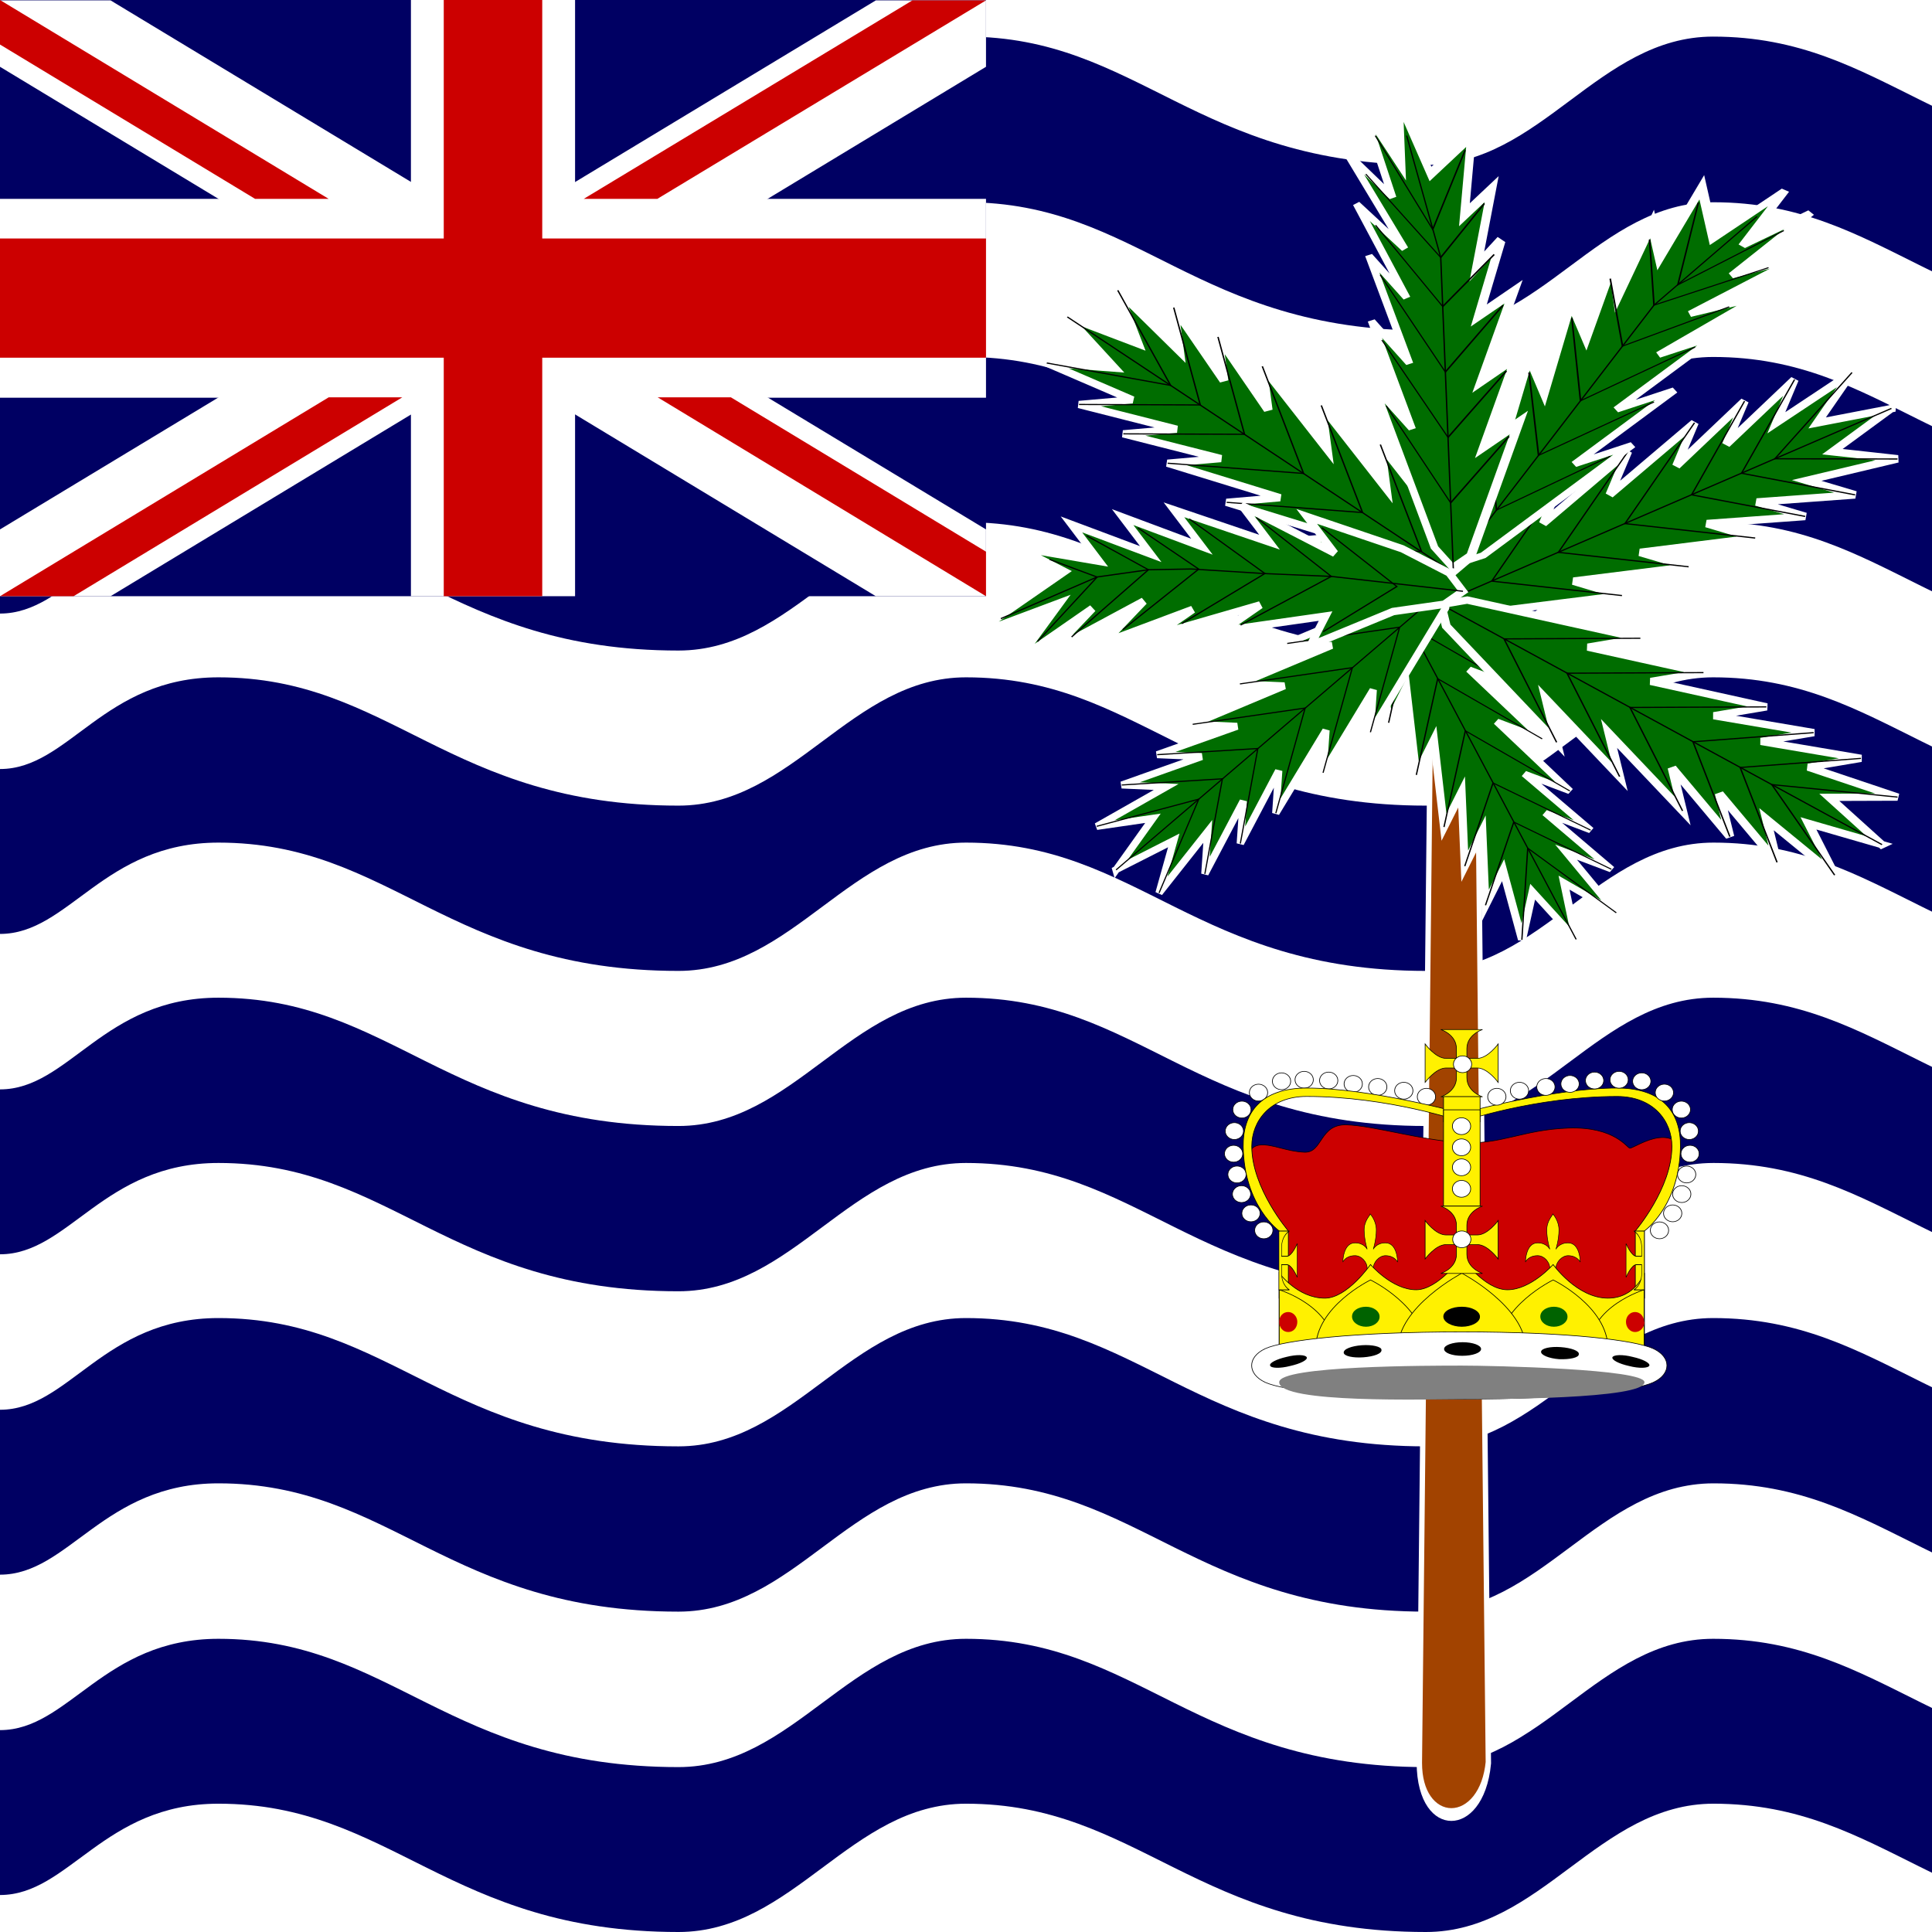
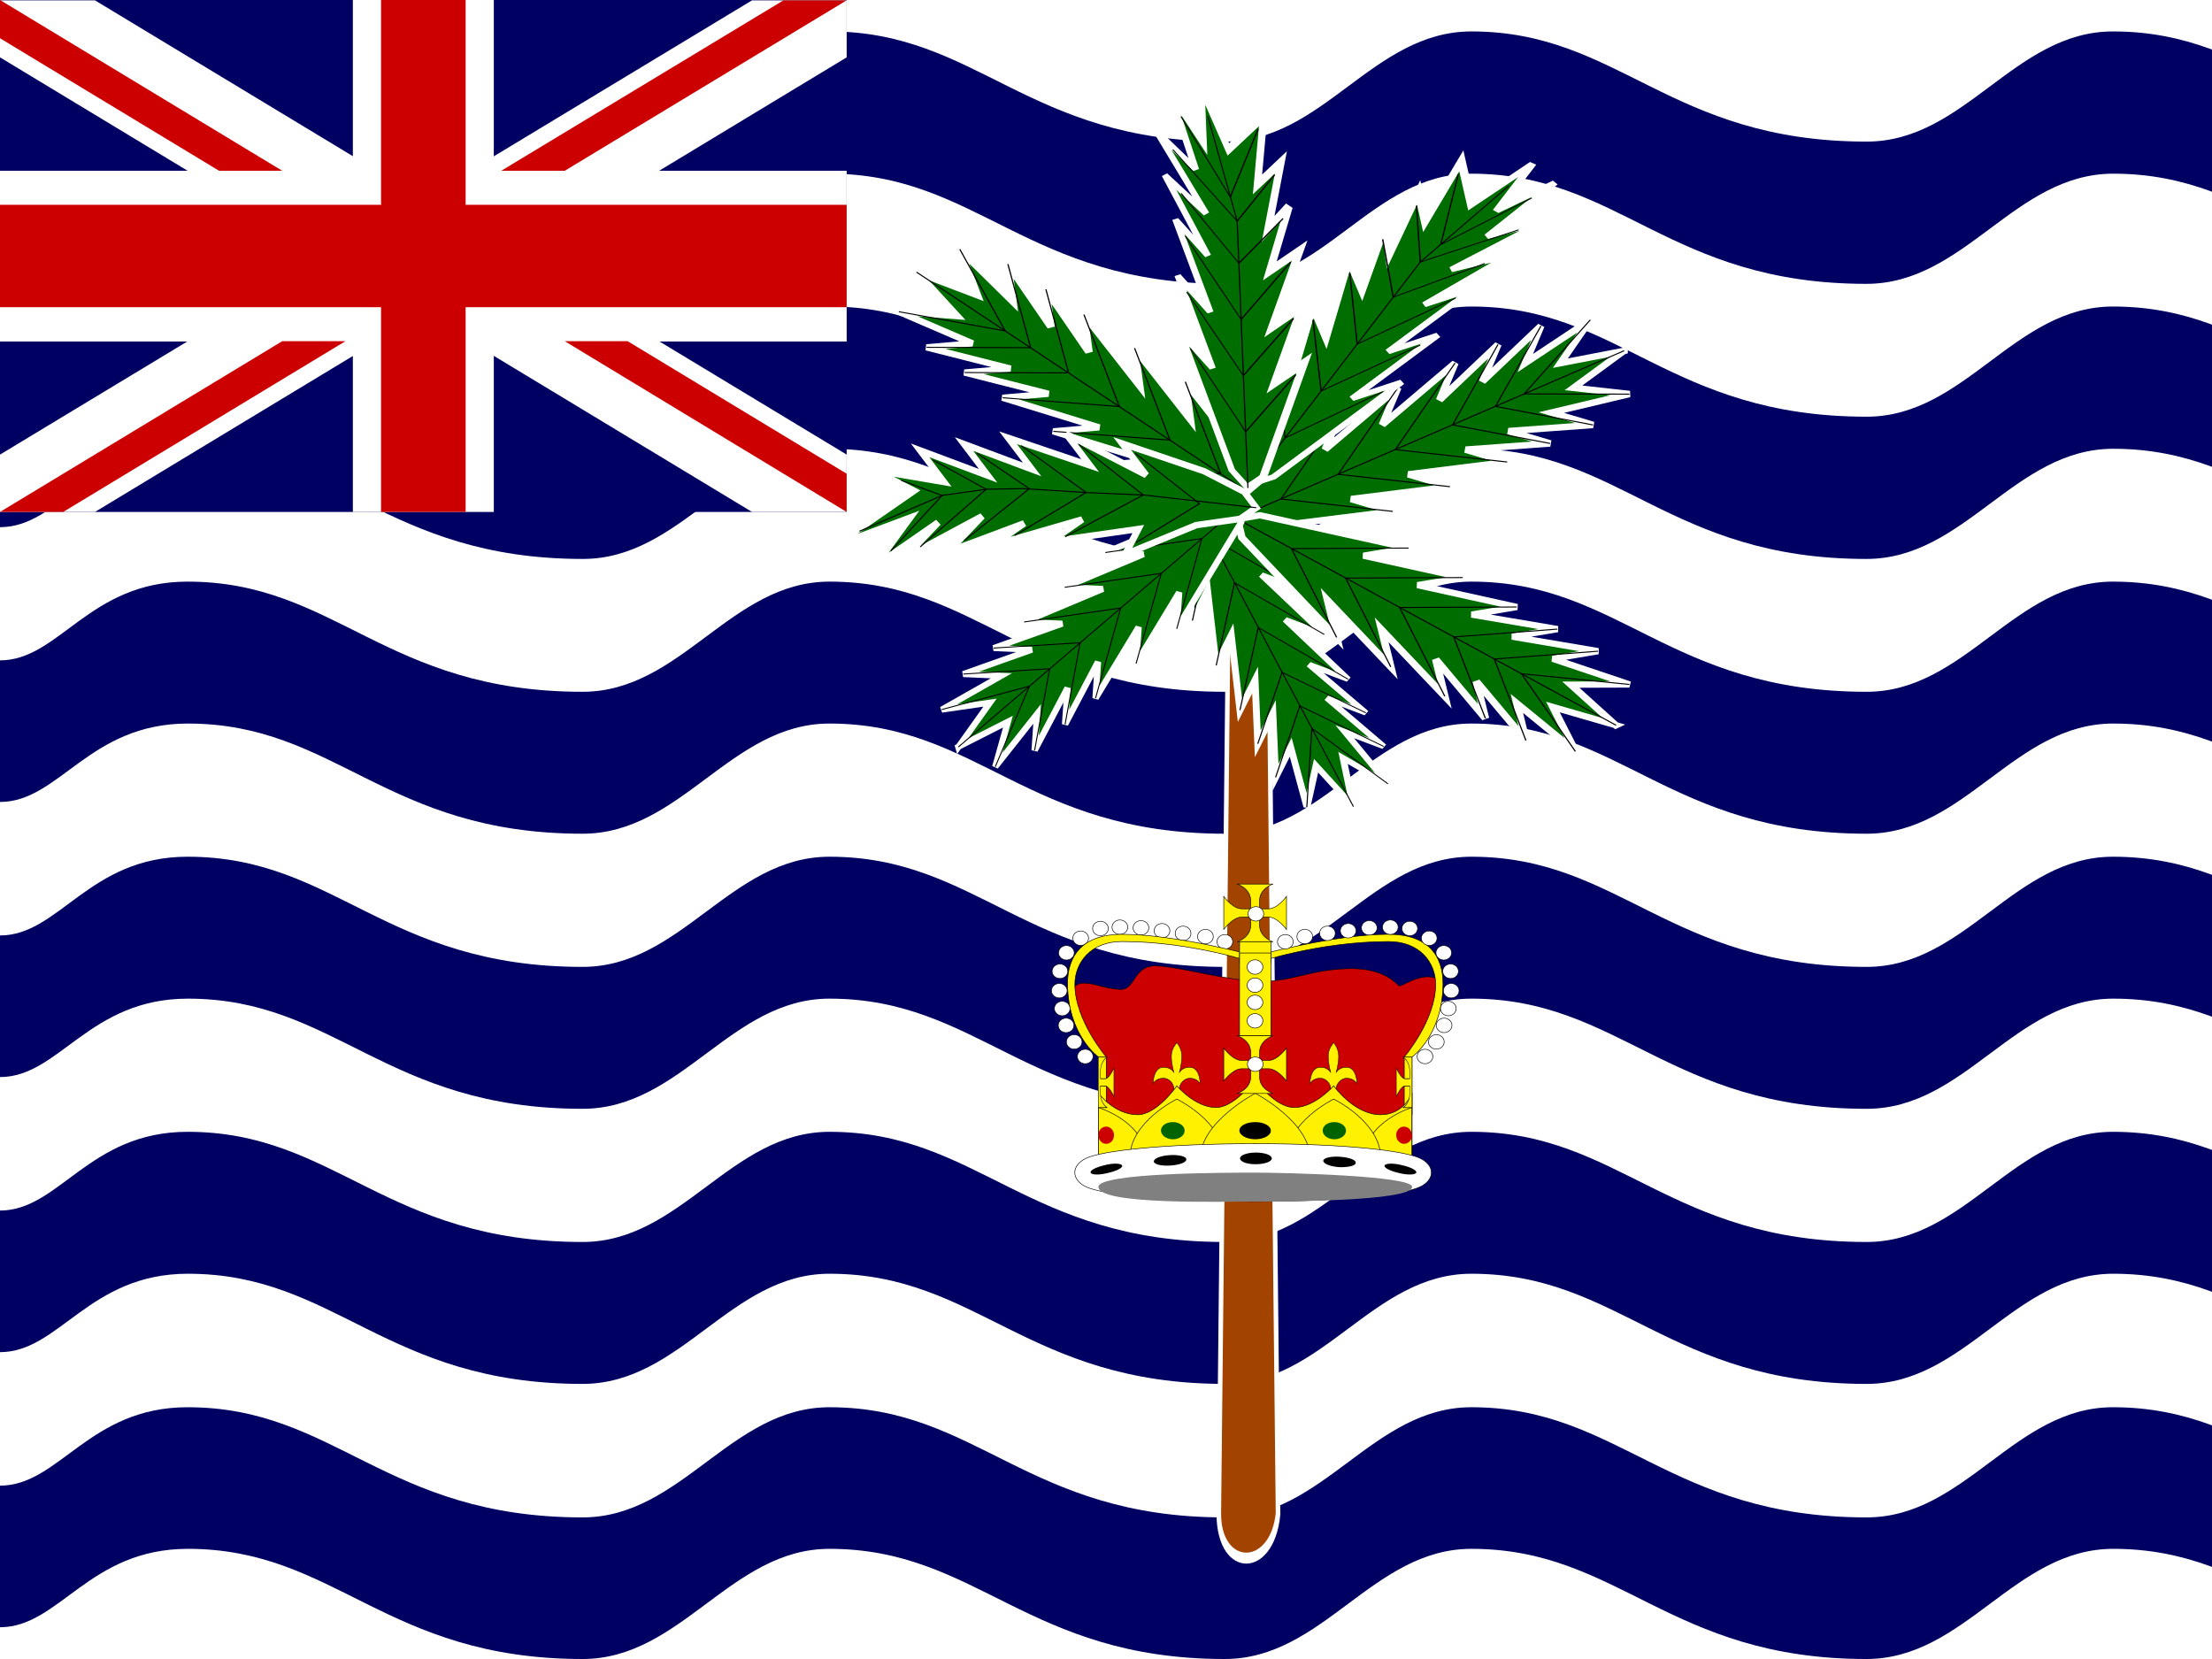
- <svg xmlns="http://www.w3.org/2000/svg" id="flag-icon-css-io" viewBox="0 0 512 512">
+ <svg xmlns="http://www.w3.org/2000/svg" id="flag-icon-css-io" viewBox="0 0 640 480">
  <defs>
    <clipPath id="a">
-       <path fill-opacity=".7" d="M0 0h512v512H0z" />
+       <path fill-opacity=".7" d="M0 0h682.7v512H0z" />
    </clipPath>
  </defs>
-   <g clip-path="url(#a)">
-     <g fill-rule="evenodd">
-       <path fill="#fff" d="M0 0h1024v512H0z" />
-       <path fill="#000063" d="M1024 445.2c-11.5 7-21.3 23-51.8 23-61 0-76.2-33.9-122-33.9-30.4 0-45.6 34-76.1 34-61 0-76.2-34-122-34-30.4 0-45.6 34-76.1 34-61 0-76.2-34-122-34-30.4 0-45.6 34-76.1 34-61 0-76.2-34-121.9-34-30.5 0-45.7 34-76.2 34-61 0-76.2-34-121.9-34-30.5 0-39.6 24.2-57.9 24.2v43.7c18.3 0 27.4-24.2 57.9-24.2 45.7 0 61 34 121.9 34 30.5 0 45.7-34 76.2-34 45.7 0 61 34 121.9 34 30.5 0 45.7-34 76.2-34 45.7 0 61 34 121.9 34 30.5 0 45.7-34 76.2-34 45.7 0 61 34 121.9 34 30.4 0 45.7-34 76.2-34 45.7 0 61 34 121.9 34 30.4 0 40.3-9.6 51.8-16.5v-50.3zm0-84.9c-11.5 7-21.3 23-51.8 23-61 0-76.2-34-122-34-30.4 0-45.6 34-76.1 34-61 0-76.2-34-122-34-30.4 0-45.6 34-76.1 34-61 0-76.2-34-122-34-30.4 0-45.6 34-76.1 34-61 0-76.2-34-121.9-34-30.5 0-45.7 34-76.2 34-61 0-76.2-34-121.9-34-30.5 0-39.6 24.3-57.9 24.3v43.7c18.3 0 27.4-24.2 57.9-24.2 45.7 0 61 34 121.9 34 30.5 0 45.7-34 76.2-34 45.7 0 61 34 121.9 34 30.5 0 45.7-34 76.2-34 45.7 0 61 34 121.9 34 30.5 0 45.7-34 76.2-34 45.7 0 61 34 121.9 34 30.4 0 45.7-34 76.2-34 45.7 0 61 34 121.9 34 30.4 0 40.3-9.6 51.8-16.5v-50.3zm0-84.9c-11.5 7-21.3 23-51.8 23-61 0-76.2-34-122-34-30.4 0-45.6 34-76.1 34-61 0-76.2-34-122-34-30.4 0-45.6 34-76.1 34-61 0-76.2-34-122-34-30.4 0-45.6 34-76.1 34-61 0-76.2-34-121.9-34-30.5 0-45.7 34-76.2 34-61 0-76.2-34-121.9-34-30.5 0-39.6 24.3-57.9 24.3v43.7c18.3 0 27.4-24.2 57.9-24.2 45.7 0 61 34 121.9 34 30.5 0 45.7-34 76.2-34 45.7 0 61 34 121.9 34 30.5 0 45.7-34 76.2-34 45.7 0 61 34 121.9 34 30.5 0 45.7-34 76.2-34 45.7 0 61 34 121.9 34 30.4 0 45.7-34 76.2-34 45.7 0 61 34 121.9 34 30.4 0 40.3-9.7 51.8-16.6v-50.2zm0-85c-11.5 7-21.3 23.1-51.8 23.1-61 0-76.2-34-122-34-30.4 0-45.6 34-76.1 34-61 0-76.2-34-122-34-30.4 0-45.6 34-76.1 34-61 0-76.2-34-122-34-30.4 0-45.6 34-76.1 34-61 0-76.2-34-121.9-34-30.5 0-45.7 34-76.2 34-61 0-76.2-34-121.9-34-30.5 0-39.6 24.3-57.9 24.3v43.7c18.3 0 27.4-24.2 57.9-24.2 45.7 0 61 34 121.9 34 30.5 0 45.7-34 76.2-34 45.7 0 61 34 121.9 34 30.5 0 45.7-34 76.2-34 45.7 0 61 34 121.9 34 30.5 0 45.7-34 76.2-34 45.7 0 61 34 121.9 34 30.4 0 45.7-34 76.2-34 45.7 0 61 34 121.9 34 30.4 0 40.3-9.7 51.8-16.6v-50.2zm0-84.8c-11.5 6.9-21.3 23-51.8 23-61 0-76.2-34-122-34-30.4 0-45.6 34-76.1 34-61 0-76.2-34-122-34-30.4 0-45.6 34-76.1 34-61 0-76.2-34-122-34-30.4 0-45.6 34-76.1 34-61 0-76.2-34-121.9-34-30.5 0-45.7 34-76.2 34-61 0-76.2-34-121.9-34-30.5 0-39.6 24.2-57.9 24.2v43.8c18.3 0 27.4-24.2 57.9-24.2 45.7 0 61 34 121.9 34 30.5 0 45.7-34 76.2-34 45.7 0 61 34 121.9 34 30.5 0 45.7-34 76.2-34 45.7 0 61 34 121.9 34 30.5 0 45.7-34 76.2-34 45.7 0 61 34 121.9 34 30.4 0 45.7-34 76.2-34 45.7 0 61 34 121.9 34 30.4 0 40.3-9.7 51.8-16.6v-50.2zm0-85c-11.5 7-21.3 23.1-51.8 23.1-61 0-76.2-34-122-34-30.4 0-45.6 34-76.1 34-61 0-76.2-34-122-34-30.4 0-45.6 34-76.1 34-61 0-76.2-34-122-34-30.4 0-45.6 34-76.1 34-61 0-76.2-34-121.9-34-30.5 0-45.7 34-76.2 34-61 0-76.2-34-121.9-34C27.4 9.7 18.3 34 0 34v43.8c18.3 0 27.4-24.2 57.9-24.2 45.7 0 61 34 121.9 34 30.5 0 45.7-34 76.2-34 45.7 0 61 34 121.9 34 30.5 0 45.7-34 76.2-34 45.7 0 61 34 121.9 34 30.5 0 45.7-34 76.2-34 45.7 0 61 34 121.9 34 30.4 0 45.7-34 76.2-34 45.7 0 61 34 121.9 34 30.4 0 40.3-9.7 51.8-16.6V20.7z" />
-     </g>
+   <g clip-path="url(#a)" transform="scale(.9375)">
+     <path fill="#fff" fill-rule="evenodd" d="M0 0h1024v512H0z" />
+     <path fill="#000063" fill-rule="evenodd" d="M1024 445.2c-11.5 7-21.3 23-51.8 23-61 0-76.2-33.9-122-33.9-30.4 0-45.6 34-76.1 34-61 0-76.2-34-122-34-30.4 0-45.6 34-76 34-61 0-76.3-34-122-34-30.5 0-45.7 34-76.2 34-61 0-76.2-34-121.9-34-30.5 0-45.7 34-76.2 34-61 0-76.2-34-121.9-34-30.5 0-39.6 24.2-57.9 24.2v43.7c18.3 0 27.4-24.2 58-24.2 45.6 0 60.9 34 121.8 34 30.5 0 45.7-34 76.2-34 45.7 0 61 34 122 34 30.4 0 45.6-34 76.1-34 45.7 0 61 34 121.9 34 30.5 0 45.7-34 76.2-34 45.7 0 61 34 121.9 34 30.5 0 45.7-34 76.2-34 45.7 0 61 34 121.9 34 30.5 0 40.3-9.6 51.8-16.5v-50.3zm0-84.9c-11.5 7-21.3 23-51.8 23-61 0-76.2-34-122-34-30.4 0-45.6 34-76.1 34-61 0-76.2-34-122-34-30.4 0-45.6 34-76 34-61 0-76.3-34-122-34-30.5 0-45.7 34-76.2 34-61 0-76.2-34-121.9-34-30.5 0-45.7 34-76.2 34-61 0-76.2-34-121.9-34-30.5 0-39.6 24.3-57.9 24.3v43.7c18.3 0 27.4-24.2 58-24.2 45.6 0 60.9 34 121.8 34 30.5 0 45.7-34 76.2-34 45.7 0 61 34 122 34 30.4 0 45.6-34 76.1-34 45.7 0 61 34 122 34 30.4 0 45.6-34 76.1-34 45.7 0 61 34 121.9 34 30.5 0 45.7-34 76.2-34 45.7 0 61 34 121.9 34 30.5 0 40.3-9.6 51.8-16.5v-50.3zm0-84.9c-11.5 7-21.3 23-51.8 23-61 0-76.2-34-122-34-30.4 0-45.6 34-76.1 34-61 0-76.2-34-122-34-30.4 0-45.6 34-76 34-61 0-76.3-34-122-34-30.5 0-45.7 34-76.2 34-61 0-76.2-34-121.9-34-30.5 0-45.7 34-76.2 34-61 0-76.2-34-121.9-34-30.5 0-39.6 24.3-57.9 24.3v43.7c18.3 0 27.4-24.2 58-24.2 45.6 0 60.9 34 121.8 34 30.5 0 45.7-34 76.2-34 45.7 0 61 34 122 34 30.4 0 45.6-34 76.1-34 45.7 0 61 34 122 34 30.4 0 45.6-34 76.1-34 45.7 0 61 34 121.9 34 30.5 0 45.7-34 76.2-34 45.7 0 61 34 121.9 34 30.5 0 40.3-9.7 51.8-16.6v-50.2zm0-84.9c-11.5 6.9-21.3 23-51.8 23-61 0-76.2-34-122-34-30.4 0-45.6 34-76.1 34-61 0-76.2-34-122-34-30.4 0-45.6 34-76 34-61 0-76.3-34-122-34-30.5 0-45.7 34-76.2 34-61 0-76.2-34-121.9-34-30.5 0-45.7 34-76.2 34-61 0-76.2-34-121.9-34-30.5 0-39.6 24.3-57.9 24.3v43.7c18.3 0 27.4-24.2 58-24.2 45.6 0 60.9 34 121.8 34 30.5 0 45.7-34 76.2-34 45.7 0 61 34 122 34 30.4 0 45.6-34 76.1-34 45.7 0 61 34 122 34 30.4 0 45.6-34 76.1-34 45.7 0 61 34 121.9 34 30.5 0 45.7-34 76.2-34 45.7 0 61 34 121.9 34 30.5 0 40.3-9.7 51.8-16.6v-50.2zm0-85c-11.5 7-21.3 23.1-51.8 23.1-61 0-76.2-34-122-34-30.4 0-45.6 34-76.1 34-61 0-76.2-34-122-34-30.4 0-45.6 34-76 34-61 0-76.3-34-122-34-30.5 0-45.7 34-76.2 34-61 0-76.2-34-121.9-34-30.5 0-45.7 34-76.2 34-61 0-76.2-34-121.9-34C27.4 94.7 18.3 119 0 119v43.7c18.3 0 27.4-24.2 57.9-24.2 45.7 0 61 34 122 34 30.4 0 45.6-34 76.1-34 45.7 0 61 34 122 34 30.4 0 45.6-34 76-34 45.8 0 61 34 122 34 30.5 0 45.7-34 76.2-34 45.7 0 61 34 121.9 34 30.5 0 45.7-34 76.2-34 45.7 0 61 34 121.9 34 30.4 0 40.3-9.7 51.8-16.6v-50.2zm0-84.8c-11.5 6.9-21.3 23-51.8 23-61 0-76.2-34-122-34-30.4 0-45.6 34-76.1 34-61 0-76.2-34-122-34-30.4 0-45.6 34-76 34-61 0-76.3-34-122-34-30.5 0-45.7 34-76.2 34-61 0-76.2-34-121.9-34-30.5 0-45.7 34-76.2 34-61 0-76.2-34-121.9-34C27.4 9.7 18.3 34 0 34v43.8c18.3 0 27.4-24.2 57.9-24.2 45.7 0 61 34 122 34 30.4 0 45.6-34 76.1-34 45.7 0 61 34 122 34 30.4 0 45.6-34 76-34 45.8 0 61 34 122 34 30.5 0 45.7-34 76.2-34 45.7 0 61 34 121.9 34 30.5 0 45.7-34 76.2-34 45.7 0 61 34 121.9 34 30.4 0 40.3-9.7 51.8-16.6V20.7z" />
+     <path fill="#000063" fill-rule="evenodd" d="M0 0h261.3v158H0z" />
    <g stroke-width="1pt">
-       <path fill="#000063" fill-rule="evenodd" d="M0 0h261.3v158H0z" />
      <path fill="#fff" d="M0 0v17.7L232.1 158h29.2v-17.7L29.3.1H0zm261.3 0v17.7L29.3 158H0v-17.7L232.1.1h29.2z" />
      <path fill="#fff" d="M108.9 0v158h43.5V0H109zM0 52.8v52.6h261.3V52.7H0z" />
-       <path fill="#c00" d="M0 63.2v31.6h261.3V63.2H0zM117.6 0v158h26.1V0h-26.1zM0 158l87.1-52.7h19.5L19.5 158H0zM0 0l87.1 52.7H67.6L0 11.8V.1zm154.7 52.7L241.8.1h19.5l-87.1 52.6h-19.5zM261.3 158l-87-52.7h19.4l67.6 40.9V158z" />
+       <path fill="#c00" d="M0 63.2v31.6h261.3V63.2H0zM117.6 0v158h26.1V0h-26.1zM0 158l87.1-52.7h19.5L19.5 158H0zM0 0l87.1 52.7H67.6L0 11.8V.1zm154.7 52.7L241.8.1h19.5l-87 52.6h-19.6zM261.3 158l-87-52.7h19.4l67.6 40.9V158z" />
    </g>
    <path fill="#a24300" fill-rule="evenodd" stroke="#fff" stroke-width="6.9" d="M815-301.2l-17.8 708.7c0 37.3 80.1 37.3 88.6 0l-17.7-708.7H815z" transform="matrix(.2064 0 0 .4902 211.6 267.4)" />
    <path fill="#006d00" fill-rule="evenodd" stroke="#fff" stroke-width="8.3" d="M496 549.2l17.8 70.9 35.4-53.2-17.7 88.6 35.4-35.4-35.4 88.6 35.4-35.5-35.4 88.6 35.4-35.4-35.4 106.3 35.4-35.5-35.4 106.3 35.4-35.4-35.4 106.3-17.7 53.2-17.7 17.7-17.8-17.7-17.7-53.2-35.4-106.3 35.4 35.4-35.4-106.3 35.4 35.5-35.4-106.3 35.4 35.4-35.4-88.6 35.4 35.5-35.4-88.6 35.4 35.4L443 567l35.4 53.2 17.8-70.9z" transform="matrix(-.2354 .06743 -.1035 -.19501 591.3 322.6)" />
    <path fill="none" stroke="#000" stroke-width="1pt" d="M496 549.2v496m-70.8-177l70.9 106.2 70.8-106.3" transform="matrix(-.2354 .06743 -.1035 -.19501 591.3 322.6)" />
    <path fill="none" stroke="#000" stroke-width="1pt" d="M425.2 797.2l70.9 106.3 70.8-106.3" transform="matrix(-.2354 .06743 -.1035 -.19501 591.3 322.6)" />
    <path fill="none" stroke="#000" stroke-width="1pt" d="M425.2 726.4l70.9 106.3 70.8-106.3" transform="matrix(-.2354 .06743 -.1035 -.19501 591.3 322.6)" />
    <path fill="none" stroke="#000" stroke-width="1pt" d="M425.2 673.2l70.9 88.6 70.8-88.6" transform="matrix(-.2354 .06743 -.1035 -.19501 591.3 322.6)" />
    <path fill="none" stroke="#000" stroke-width="1pt" d="M425.2 620l70.9 88.7 70.8-88.6" transform="matrix(-.2354 .06743 -.1035 -.19501 591.3 322.6)" />
    <path fill="none" stroke="#000" stroke-width="1pt" d="M443 567l53 106.2L549.3 567" transform="matrix(-.2354 .06743 -.1035 -.19501 591.3 322.6)" />
    <path fill="#006d00" fill-rule="evenodd" stroke="#fff" stroke-width="8.3" d="M496 549.2l17.8 70.9 35.4-53.2-17.7 88.6 35.4-35.4-35.4 88.6 35.4-35.5-35.4 88.6 35.4-35.4-35.4 106.3 35.4-35.5-35.4 106.3 35.4-35.4-35.4 106.3-17.7 53.2-17.7 17.7-17.8-17.7-17.7-53.2-35.4-106.3 35.4 35.4-35.4-106.3 35.4 35.5-35.4-106.3 35.4 35.4-35.4-88.6 35.4 35.5-35.4-88.6 35.4 35.4L443 567l35.4 53.2 17.8-70.9z" transform="matrix(.17703 -.18126 .22077 .14638 73.8 93.5)" />
    <path fill="none" stroke="#000" stroke-width="1pt" d="M496 549.2v496m-70.8-177l70.9 106.2 70.8-106.3" transform="matrix(.17703 -.18126 .22077 .14638 73.8 93.5)" />
    <path fill="none" stroke="#000" stroke-width="1pt" d="M425.2 797.2l70.9 106.3 70.8-106.3" transform="matrix(.17703 -.18126 .22077 .14638 73.8 93.5)" />
    <path fill="none" stroke="#000" stroke-width="1pt" d="M425.2 726.4l70.9 106.3 70.8-106.3" transform="matrix(.17703 -.18126 .22077 .14638 73.8 93.5)" />
    <path fill="none" stroke="#000" stroke-width="1pt" d="M425.2 673.2l70.9 88.6 70.8-88.6" transform="matrix(.17703 -.18126 .22077 .14638 73.8 93.5)" />
    <path fill="none" stroke="#000" stroke-width="1pt" d="M425.2 620l70.9 88.7 70.8-88.6" transform="matrix(.17703 -.18126 .22077 .14638 73.8 93.5)" />
    <path fill="none" stroke="#000" stroke-width="1pt" d="M443 567l53 106.2L549.3 567" transform="matrix(.17703 -.18126 .22077 .14638 73.8 93.5)" />
    <path fill="#006d00" fill-rule="evenodd" stroke="#fff" stroke-width="8.3" d="M496 549.2l17.8 70.9 35.4-53.2-17.7 88.6 35.4-35.4-35.4 88.6 35.4-35.5-35.4 88.6 35.4-35.4-35.4 106.3 35.4-35.5-35.4 106.3 35.4-35.4-35.4 106.3-17.7 53.2-17.7 17.7-17.8-17.7-17.7-53.2-35.4-106.3 35.4 35.4-35.4-106.3 35.4 35.5-35.4-106.3 35.4 35.4-35.4-88.6 35.4 35.5-35.4-88.6 35.4 35.4L443 567l35.4 53.2 17.8-70.9z" transform="matrix(.1135 .2156 -.24917 .1076 581.8 -57.8)" />
    <path fill="none" stroke="#000" stroke-width="1pt" d="M496 549.2v496m-70.8-177l70.9 106.2 70.8-106.3" transform="matrix(.1135 .2156 -.24917 .1076 581.8 -57.8)" />
    <path fill="none" stroke="#000" stroke-width="1pt" d="M425.2 797.2l70.9 106.3 70.8-106.3" transform="matrix(.1135 .2156 -.24917 .1076 581.8 -57.8)" />
    <path fill="none" stroke="#000" stroke-width="1pt" d="M425.2 726.4l70.9 106.3 70.8-106.3" transform="matrix(.1135 .2156 -.24917 .1076 581.8 -57.8)" />
    <path fill="none" stroke="#000" stroke-width="1pt" d="M425.2 673.2l70.9 88.6 70.8-88.6" transform="matrix(.1135 .2156 -.24917 .1076 581.8 -57.8)" />
    <path fill="none" stroke="#000" stroke-width="1pt" d="M425.2 620l70.9 88.7 70.8-88.6" transform="matrix(.1135 .2156 -.24917 .1076 581.8 -57.8)" />
    <path fill="none" stroke="#000" stroke-width="1pt" d="M443 567l53 106.2L549.3 567" transform="matrix(.1135 .2156 -.24917 .1076 581.8 -57.8)" />
    <path fill="#006d00" fill-rule="evenodd" stroke="#fff" stroke-width="8.3" d="M496 549.2l17.8 70.9 35.4-53.2-17.7 88.6 35.4-35.4-35.4 88.6 35.4-35.5-35.4 88.6 35.4-35.4-35.4 106.3 35.4-35.5-35.4 106.3 35.4-35.4-35.4 106.3-17.7 53.2-17.7 17.7-17.8-17.7-17.7-53.2-35.4-106.3 35.4 35.4-35.4-106.3 35.4 35.5-35.4-106.3 35.4 35.4-35.4-88.6 35.4 35.5-35.4-88.6 35.4 35.4L443 567l35.4 53.2 17.8-70.9z" transform="matrix(-.15682 .19451 -.23555 -.12827 705.9 197.8)" />
    <path fill="none" stroke="#000" stroke-width="1pt" d="M496 549.2v496m-70.8-177l70.9 106.2 70.8-106.3" transform="matrix(-.15682 .19451 -.23555 -.12827 705.9 197.8)" />
    <path fill="none" stroke="#000" stroke-width="1pt" d="M425.2 797.2l70.9 106.3 70.8-106.3" transform="matrix(-.15682 .19451 -.23555 -.12827 705.9 197.8)" />
    <path fill="none" stroke="#000" stroke-width="1pt" d="M425.2 726.4l70.9 106.3 70.8-106.3" transform="matrix(-.15682 .19451 -.23555 -.12827 705.9 197.8)" />
    <path fill="none" stroke="#000" stroke-width="1pt" d="M425.2 673.2l70.9 88.6 70.8-88.6" transform="matrix(-.15682 .19451 -.23555 -.12827 705.9 197.8)" />
    <path fill="none" stroke="#000" stroke-width="1pt" d="M425.2 620l70.9 88.7 70.8-88.6" transform="matrix(-.15682 .19451 -.23555 -.12827 705.9 197.8)" />
    <path fill="none" stroke="#000" stroke-width="1pt" d="M443 567l53 106.2L549.3 567" transform="matrix(-.15682 .19451 -.23555 -.12827 705.9 197.8)" />
    <path fill="#006d00" fill-rule="evenodd" stroke="#fff" stroke-width="8.3" d="M496 549.2l17.8 70.9 35.4-53.2-17.7 88.6 35.4-35.4-35.4 88.6 35.4-35.5-35.4 88.6 35.4-35.4-35.4 106.3 35.4-35.5-35.4 106.3 35.4-35.4-35.4 106.3-17.7 53.2-17.7 17.7-17.8-17.7-17.7-53.2-35.4-106.3 35.4 35.4-35.4-106.3 35.4 35.5-35.4-106.3 35.4 35.4-35.4-88.6 35.4 35.5-35.4-88.6 35.4 35.4L443 567l35.4 53.2 17.8-70.9z" transform="matrix(-.15547 -.16616 .17678 -.15123 275.8 396)" />
    <path fill="none" stroke="#000" stroke-width="1pt" d="M496 549.2v496m-70.8-177l70.9 106.2 70.8-106.3" transform="matrix(-.15547 -.16616 .17678 -.15123 275.8 396)" />
    <path fill="none" stroke="#000" stroke-width="1pt" d="M425.2 797.2l70.9 106.3 70.8-106.3" transform="matrix(-.15547 -.16616 .17678 -.15123 275.8 396)" />
    <path fill="none" stroke="#000" stroke-width="1pt" d="M425.2 726.4l70.9 106.3 70.8-106.3" transform="matrix(-.15547 -.16616 .17678 -.15123 275.8 396)" />
    <path fill="none" stroke="#000" stroke-width="1pt" d="M425.2 673.2l70.9 88.6 70.8-88.6" transform="matrix(-.15547 -.16616 .17678 -.15123 275.8 396)" />
    <path fill="none" stroke="#000" stroke-width="1pt" d="M425.2 620l70.9 88.7 70.8-88.6" transform="matrix(-.15547 -.16616 .17678 -.15123 275.8 396)" />
    <path fill="none" stroke="#000" stroke-width="1pt" d="M443 567l53 106.2L549.3 567" transform="matrix(-.15547 -.16616 .17678 -.15123 275.8 396)" />
    <path fill="#006d00" fill-rule="evenodd" stroke="#fff" stroke-width="8.3" d="M460.6 549.2l28.7 70.9 42.2-53.2-10.2 88.6 28-35.4-17.8 88.6 25.2-35.5-25.2 88.6 35.4-35.4-35.4 106.3 35.4-35.5-35.4 106.3 35.4-35.4-35.4 106.3-17.7 53.2-17.7 17.7-17.8-17.7-17.7-53.2-35.4-106.3 35.4 35.4-35.4-106.3 35.4 35.5-35.4-106.3 35.4 35.4-45.6-88.6 45.6 35.5-53.1-88.6 43 35.4-25.3-88.6 35.4 53.2v-70.9z" transform="matrix(-.27108 -.06397 -.15704 .20433 684.1 -32.2)" />
    <path fill="none" stroke="#000" stroke-width="1pt" d="M467.2 584.6l28.9 124v336.7" transform="matrix(-.27108 -.06397 -.15704 .20433 684.1 -32.2)" />
    <path fill="none" stroke="#000" stroke-width="1pt" d="M436.2 885.8l59.9 88.6 60.6-88.6" transform="matrix(-.27108 -.06397 -.15704 .20433 684.1 -32.2)" />
    <path fill="none" stroke="#000" stroke-width="1pt" d="M434.5 815l61.6 88.5 60.6-88.5" transform="matrix(-.27108 -.06397 -.15704 .20433 684.1 -32.2)" />
    <path fill="none" stroke="#000" stroke-width="1pt" d="M435.4 744.1l60.7 88.6 59.8-88.6" transform="matrix(-.27108 -.06397 -.15704 .20433 684.1 -32.2)" />
    <path fill="none" stroke="#000" stroke-width="1pt" d="M432.8 691l63.3 70.8 53.1-70.9" transform="matrix(-.27108 -.06397 -.15704 .20433 684.1 -32.2)" />
    <path fill="none" stroke="#000" stroke-width="1pt" d="M425.2 637.8l70.9 70.9 45.4-70.9" transform="matrix(-.27108 -.06397 -.15704 .20433 684.1 -32.2)" />
    <path fill="none" stroke="#000" stroke-width="1pt" d="M436.1 593.2l53.2 87 35.3-95.6" transform="matrix(-.27108 -.06397 -.15704 .20433 684.1 -32.2)" />
    <path fill="#006d00" fill-rule="evenodd" stroke="#fff" stroke-width="8.3" d="M460.6 549.2l28.7 70.9 42.2-53.2-10.2 88.6 28-35.4-17.8 88.6 25.2-35.5-25.2 88.6 35.4-35.4-35.4 106.3 35.4-35.5-35.4 106.3 35.4-35.4-35.4 106.3-17.7 53.2-17.7 17.7-17.8-17.7-17.7-53.2-35.4-106.3 35.4 35.4-35.4-106.3 35.4 35.5-35.4-106.3 35.4 35.4-45.6-88.6 45.6 35.5-53.1-88.6 43 35.4-25.3-88.6 35.4 53.2v-70.9z" transform="matrix(.27011 .06695 .00989 .24471 240.8 -138.4)" />
    <path fill="none" stroke="#000" stroke-width="1pt" d="M467.2 584.6l28.9 124v336.7" transform="matrix(.27011 .06695 .00989 .24471 240.8 -138.4)" />
    <path fill="none" stroke="#000" stroke-width="1pt" d="M436.2 885.8l59.9 88.6 60.6-88.6" transform="matrix(.27011 .06695 .00989 .24471 240.8 -138.4)" />
    <path fill="none" stroke="#000" stroke-width="1pt" d="M434.5 815l61.6 88.5 60.6-88.5" transform="matrix(.27011 .06695 .00989 .24471 240.8 -138.4)" />
    <path fill="none" stroke="#000" stroke-width="1pt" d="M435.4 744.1l60.7 88.6 59.8-88.6" transform="matrix(.27011 .06695 .00989 .24471 240.8 -138.4)" />
    <path fill="none" stroke="#000" stroke-width="1pt" d="M432.8 691l63.3 70.8 53.1-70.9" transform="matrix(.27011 .06695 .00989 .24471 240.8 -138.4)" />
    <path fill="none" stroke="#000" stroke-width="1pt" d="M425.2 637.8l70.9 70.9 45.4-70.9" transform="matrix(.27011 .06695 .00989 .24471 240.8 -138.4)" />
    <path fill="none" stroke="#000" stroke-width="1pt" d="M436.1 593.2l53.2 87 35.3-95.6" transform="matrix(.27011 .06695 .00989 .24471 240.8 -138.4)" />
    <path fill="#006d00" fill-rule="evenodd" stroke="#fff" stroke-width="8.3" d="M354.3 531.5l88.6 88.6 17.7-53.2v88.6l35.5-35.4-17.8 88.6 35.5-35.5-17.7 88.6 35.4-35.4-17.7 106.3 35.4-35.4-35.4 106.3 35.4-35.5-17.7 106.3-17.7 53.2-17.7 17.7-17.8-17.7-17.7-53.2-53.1-82.3 35.4 11.5-35.4-106.3 35.4 35.4-53.1-106.3 35.4 35.4-53.2-88.6 53.2 35.5-70.9-88.6 53.2 35.4-70.9-70.8 70.9 35.4-53.2-88.6z" transform="matrix(.03453 -.23456 .24402 .04167 115.5 229.5)" />
    <path fill="none" stroke="#000" stroke-width="1pt" d="M379 560l64 95.5 17.6 53.2 8.9 45.2 8.8 78.8 9.4 70.9 8.4 141.7" transform="matrix(.03453 -.23456 .24402 .04167 115.5 229.5)" />
    <path fill="none" stroke="#000" stroke-width="1pt" d="M425.2 903.5l63.7 71 50.7-88.7" transform="matrix(.03453 -.23456 .24402 .04167 115.5 229.5)" />
    <path fill="none" stroke="#000" stroke-width="1pt" d="M417 815l70.7 88.5 50.7-88.5" transform="matrix(.03453 -.23456 .24402 .04167 115.5 229.5)" />
    <path fill="none" stroke="#000" stroke-width="1pt" d="M407.5 752.4l70.9 80.3 45.9-88.6M372.1 637.8l88.5 70.9 25.9-70.9" transform="matrix(.03453 -.23456 .24402 .04167 115.5 229.5)" />
    <path fill="none" stroke="#000" stroke-width="1pt" d="M360.6 602.4l82.3 53.1 10.5-53.1m-63.6 88.5l81 71 34-71" transform="matrix(.03453 -.23456 .24402 .04167 115.5 229.5)" />
    <g fill-rule="evenodd">
      <path fill="#c00" stroke="#000" stroke-width="1pt" d="M541.5 1173.3l-1.7-229.1-61.1-107c-15.3-52.6-7.8-78 17-79.8 24.7-1.6 49.2 13.6 84.8 15.3 35.6 1.7 28.9-59.4 81.5-57.7 52.6 1.7 144.3 32.3 222.3 37.4 78.1 5 118.8-27.2 208.8-30.6 90-3.4 113.7 42.4 118.8 42.4s30.6-18.6 56-22c25.5-3.4 34 10.2 34 10.2s-1.7 57.7-13.6 91.6c-11.9 34-54.3 90-56 90-1.7 0-15.3 249.5-15.3 251.2 0 1.7-675.5-6.8-675.5-11.9z" transform="matrix(.13659 0 0 .12573 266.4 208.2)" />
      <g stroke="#000" stroke-width="1pt">
        <path fill="#fff100" d="M531.5 584.6s-68-52-69.8-177.1c-1-72 34.4-124 123-124 124 0 301.1 53.1 301.1 53.1v17.7s-141.7-53.1-301.2-53.1c-70.8 0-106.3 52-106.3 105.2 0 88.6 71 178.3 71 178.3v141.7h-17.8V584.6z" transform="matrix(-.13659 0 0 .12573 508.4 252.7)" />
        <path fill="#fff" d="M478.4 549.2a17.7 17.7 0 1 1-35.5 0 17.7 17.7 0 0 1 35.5 0z" transform="matrix(-.13659 0 0 .12573 506.2 252.5)" />
        <path fill="#fff" d="M478.4 549.2a17.7 17.7 0 1 1-35.5 0 17.7 17.7 0 0 1 35.5 0z" transform="matrix(-.13659 0 0 .12573 508.6 247.4)" />
        <path fill="#fff" d="M478.4 549.2a17.7 17.7 0 1 1-35.5 0 17.7 17.7 0 0 1 35.5 0z" transform="matrix(-.13659 0 0 .12573 509.9 242.2)" />
        <path fill="#fff" d="M478.4 549.2a17.7 17.7 0 1 1-35.5 0 17.7 17.7 0 0 1 35.5 0z" transform="matrix(-.13659 0 0 .12573 510.8 236.7)" />
        <path fill="#fff" d="M478.4 549.2a17.7 17.7 0 1 1-35.5 0 17.7 17.7 0 0 1 35.5 0z" transform="matrix(-.13659 0 0 .12573 510.6 230.7)" />
        <path fill="#fff" d="M478.4 549.2a17.7 17.7 0 1 1-35.5 0 17.7 17.7 0 0 1 35.5 0z" transform="matrix(-.13659 0 0 .12573 502.7 257)" />
        <path fill="#fff" d="M478.4 549.2a17.7 17.7 0 1 1-35.5 0 17.7 17.7 0 0 1 35.5 0z" transform="matrix(-.13659 0 0 .12573 508.5 225)" />
        <path fill="#fff" d="M478.4 549.2a17.7 17.7 0 1 1-35.5 0 17.7 17.7 0 0 1 35.5 0z" transform="matrix(-.13659 0 0 .12573 504 220.5)" />
        <path fill="#fff" d="M478.4 549.2a17.7 17.7 0 1 1-35.5 0 17.7 17.7 0 0 1 35.5 0z" transform="matrix(-.13659 0 0 .12573 498 217.5)" />
        <path fill="#fff" d="M478.4 549.2a17.7 17.7 0 1 1-35.5 0 17.7 17.7 0 0 1 35.5 0z" transform="matrix(-.13659 0 0 .12573 492 217.1)" />
        <path fill="#fff" d="M478.4 549.2a17.7 17.7 0 1 1-35.5 0 17.7 17.7 0 0 1 35.5 0z" transform="matrix(-.13659 0 0 .12573 485.5 217.3)" />
        <path fill="#fff" d="M478.4 549.2a17.7 17.7 0 1 1-35.5 0 17.7 17.7 0 0 1 35.5 0z" transform="matrix(-.13659 0 0 .12573 479 218.2)" />
        <path fill="#fff" d="M478.4 549.2a17.7 17.7 0 1 1-35.5 0 17.7 17.7 0 0 1 35.5 0z" transform="matrix(-.13659 0 0 .12573 472.6 219)" />
        <path fill="#fff" d="M478.4 549.2a17.7 17.7 0 1 1-35.5 0 17.7 17.7 0 0 1 35.5 0z" transform="matrix(-.13659 0 0 .12573 465.6 220)" />
        <path fill="#fff" d="M478.4 549.2a17.7 17.7 0 1 1-35.5 0 17.7 17.7 0 0 1 35.5 0z" transform="matrix(-.13659 0 0 .12573 459.6 221.6)" />
      </g>
      <path fill="#fff" stroke="#000" stroke-width="1pt" d="M478.4 549.2a17.7 17.7 0 1 1-35.5 0 17.7 17.7 0 0 1 35.5 0z" transform="matrix(.13659 0 0 .12573 268.6 252.5)" />
      <path fill="#fff" stroke="#000" stroke-width="1pt" d="M478.4 549.2a17.7 17.7 0 1 1-35.5 0 17.7 17.7 0 0 1 35.5 0z" transform="matrix(.13659 0 0 .12573 266.1 247.4)" />
      <path fill="#fff" stroke="#000" stroke-width="1pt" d="M478.4 549.2a17.7 17.7 0 1 1-35.5 0 17.7 17.7 0 0 1 35.5 0z" transform="matrix(.13659 0 0 .12573 264.9 242.2)" />
      <path fill="#fff" stroke="#000" stroke-width="1pt" d="M478.4 549.2a17.7 17.7 0 1 1-35.5 0 17.7 17.7 0 0 1 35.5 0z" transform="matrix(.13659 0 0 .12573 264 236.7)" />
      <path fill="#fff" stroke="#000" stroke-width="1pt" d="M478.4 549.2a17.7 17.7 0 1 1-35.5 0 17.7 17.7 0 0 1 35.5 0z" transform="matrix(.13659 0 0 .12573 264.2 230.7)" />
      <path fill="#fff" stroke="#000" stroke-width="1pt" d="M478.4 549.2a17.7 17.7 0 1 1-35.5 0 17.7 17.7 0 0 1 35.5 0z" transform="matrix(.13659 0 0 .12573 266.2 225)" />
      <path fill="#fff" stroke="#000" stroke-width="1pt" d="M478.4 549.2a17.7 17.7 0 1 1-35.5 0 17.7 17.7 0 0 1 35.5 0z" transform="matrix(.13659 0 0 .12573 270.6 220.5)" />
      <path fill="#fff" stroke="#000" stroke-width="1pt" d="M478.4 549.2a17.7 17.7 0 1 1-35.5 0 17.7 17.7 0 0 1 35.5 0z" transform="matrix(.13659 0 0 .12573 276.7 217.5)" />
      <path fill="#fff" stroke="#000" stroke-width="1pt" d="M478.4 549.2a17.7 17.7 0 1 1-35.5 0 17.7 17.7 0 0 1 35.5 0z" transform="matrix(.13659 0 0 .12573 282.7 217.1)" />
      <path fill="#fff" stroke="#000" stroke-width="1pt" d="M478.4 549.2a17.7 17.7 0 1 1-35.5 0 17.7 17.7 0 0 1 35.5 0z" transform="matrix(.13659 0 0 .12573 289.2 217.3)" />
      <path fill="#fff" stroke="#000" stroke-width="1pt" d="M478.4 549.2a17.7 17.7 0 1 1-35.5 0 17.7 17.7 0 0 1 35.5 0z" transform="matrix(.13659 0 0 .12573 295.7 218.2)" />
      <path fill="#fff" stroke="#000" stroke-width="1pt" d="M478.4 549.2a17.7 17.7 0 1 1-35.5 0 17.7 17.7 0 0 1 35.5 0z" transform="matrix(.13659 0 0 .12573 302.2 219)" />
      <path fill="#fff" stroke="#000" stroke-width="1pt" d="M478.4 549.2a17.7 17.7 0 1 1-35.5 0 17.7 17.7 0 0 1 35.5 0z" transform="matrix(.13659 0 0 .12573 309.1 220)" />
      <path fill="#fff" stroke="#000" stroke-width="1pt" d="M478.4 549.2a17.7 17.7 0 1 1-35.5 0 17.7 17.7 0 0 1 35.5 0z" transform="matrix(.13659 0 0 .12573 315.1 221.6)" />
      <path fill="#fff" stroke="#000" stroke-width="1pt" d="M478.4 549.2a17.7 17.7 0 1 1-35.5 0 17.7 17.7 0 0 1 35.5 0z" transform="matrix(.13659 0 0 .12573 272 257)" />
      <path fill="#fff100" stroke="#000" stroke-width="1pt" d="M531.5 584.6s-68-52-69.8-177.1c-1-72 34.4-124 123-124 124 0 301.1 53.1 301.1 53.1v17.7s-141.7-53.1-301.2-53.1c-70.8 0-106.3 52-106.3 105.2 0 88.6 71 178.3 71 178.3v141.7h-17.8V584.6z" transform="matrix(.13659 0 0 .12573 266.4 252.7)" />
      <path fill="#fff100" stroke="#000" stroke-width="3" d="M1240.2 531.5s15.3-35.4 70.9-35.4c37.8 0 70.8 35.4 70.8 70.8v70.9h35.5v-70.9c0-35.4 35.4-70.8 70.8-70.8 53.2 0 70.9 35.4 70.9 35.4s0-106.3-70.9-106.3c-53.1 0-70.8 35.4-70.8 35.4s17.7-53.1 17.7-106.3-35.4-88.6-35.4-88.6c0 6.8-35.5 35.5-35.5 88.6s17.7 106.3 17.7 106.3-17.7-35.4-70.8-35.4c-70.9 0-70.9 106.3-70.9 106.3z" transform="matrix(.04553 0 0 .0479 299.4 309)" />
      <path fill="#fff100" stroke="#000" stroke-width="3" d="M1240.2 531.5s15.3-35.4 70.9-35.4c37.8 0 70.8 35.4 70.8 70.8v70.9h35.5v-70.9c0-35.4 35.4-70.8 70.8-70.8 53.2 0 70.9 35.4 70.9 35.4s0-106.3-70.9-106.3c-53.1 0-70.8 35.4-70.8 35.4s17.7-53.1 17.7-106.3-35.4-88.6-35.4-88.6c0 6.8-35.5 35.5-35.5 88.6s17.7 106.3 17.7 106.3-17.7-35.4-70.8-35.4c-70.9 0-70.9 106.3-70.9 106.3z" transform="matrix(.04553 0 0 .0479 347.8 309)" />
      <path fill="#fff100" stroke="#000" stroke-width="1pt" d="M531.5 832.7V673.2s35.4 53.2 88.6 53.2c43.5 0 88.6-70.9 88.6-70.9s41.5 53.2 88.6 53.2c42 0 88.5-68.6 88.5-68.6s43.2 68.6 88.6 68.6c45.5 0 88.6-53.2 88.6-53.2s46.3 70.9 106.3 70.9c53.1 0 70.9-53.2 70.9-53.2v159.5H531.5z" transform="matrix(.13659 0 0 .12573 266.4 252.7)" />
      <path fill="#fff100" stroke="#000" stroke-width="1pt" d="M708.7 832.7v-124S815 744 815 832.7H708.7z" transform="matrix(.13659 0 0 .12573 242.2 252.7)" />
      <path fill="#fff100" stroke="#000" stroke-width="1pt" d="M708.7 832.7v-124S815 744 815 832.7H708.7z" transform="matrix(-.13659 0 0 .12573 532.5 252.7)" />
      <path fill="#fff100" stroke="#000" stroke-width="1pt" d="M602.4 832.7C602.4 744 708.7 688 708.7 688S815 744 815 832.7H602.4z" transform="matrix(.13659 0 0 .12573 266.4 252.7)" />
      <path fill="#fff100" stroke="#000" stroke-width="1pt" d="M602.4 832.7C602.4 744 708.7 688 708.7 688S815 744 815 832.7H602.4z" transform="matrix(.13659 0 0 .12573 314.8 252.7)" />
      <path fill="#fff100" stroke="#000" stroke-width="1pt" d="M584.6 847.5c0-88.6 124.1-159.4 124.1-159.4s124 70.8 124 159.4h-248z" transform="matrix(.13659 0 0 .12573 290.6 250.9)" />
      <path fill="#fff" stroke="#000" stroke-width="1pt" d="M1275.6 655.5c-35.4-17.7-166-35.4-376.3-35.4s-350 17.7-385.5 35.4c-35.4 17.7-35.4 53.2 0 70.9 35.4 17.7 175.3 35.4 385.5 35.4s340.9-17.7 376.3-35.4c35.4-17.7 35.4-53.2 0-70.9z" transform="matrix(.13505 0 0 .12573 265.9 275)" />
      <path fill="gray" d="M435.8 366.3c0 4.5-40.3 4.5-48.4 4.5-8.8 0-48.4 1.2-48.4-4.5 0-4.4 39.9-4.4 48.4-4.4 8.4 0 48.4.9 48.4 4.4z" />
      <path fill="#c00" d="M343.8 350.3c0 1.5-1 2.7-2.4 2.7s-2.4-1.2-2.4-2.7 1-2.6 2.4-2.6c1.3 0 2.4 1.2 2.4 2.6zm92 0c0 1.5-1.1 2.7-2.5 2.7-1.3 0-2.4-1.2-2.4-2.7s1.1-2.6 2.4-2.6c1.4 0 2.4 1.2 2.4 2.6z" />
      <path d="M392.2 349c0 1.4-2.2 2.6-4.8 2.6s-4.9-1.2-4.9-2.7 2.2-2.6 4.9-2.6 4.8 1.2 4.8 2.6z" />
      <path fill="#006300" d="M415.4 349c0 1.4-1.6 2.6-3.6 2.6s-3.6-1.2-3.6-2.7 1.6-2.6 3.6-2.6 3.6 1.2 3.6 2.6zm-49.8 0c0 1.4-1.6 2.6-3.6 2.6s-3.7-1.2-3.7-2.7 1.6-2.6 3.7-2.6c2 0 3.6 1.2 3.6 2.6z" />
      <path fill="#fff100" stroke="#000" stroke-width="2.2" d="M1257.9 496s35.4-53 70.9-53h35.4v35.3c0 53.2-53.1 71-53.1 71h141.7s-53.2-17.8-53.2-71V443h35.5c35.4 0 70.8 53.2 70.8 53.2V354.3s-35.4 53.2-70.8 53.2h-35.5V372c0-53.1 53.2-70.8 53.2-70.8H1311s53.1 17.7 53.1 70.8v35.5h-35.4c-35.5 0-70.9-53.2-70.9-53.2v141.8z" transform="matrix(.07805 0 0 .07185 279.5 298)" />
      <path fill="#fff100" stroke="#000" stroke-width="3.3" d="M1381.9 549.2h70.9s-53.2-17.7-53.2-70.9V443h35.4c35.5 0 71 53.2 71 53.2V354.3s-35.5 53.2-71 53.2h-35.4V372c0-53.1 53.2-70.8 53.2-70.8h-70.9v248z" transform="matrix(.03903 0 0 .06287 285 307.3)" />
      <path fill="#fff100" stroke="#000" stroke-width="3.3" d="M1381.9 549.2h70.9s-53.2-17.7-53.2-70.9V443h35.4c35.5 0 71 53.2 71 53.2V354.3s-35.5 53.2-71 53.2h-35.4V372c0-53.1 53.2-70.8 53.2-70.8h-70.9v248z" transform="matrix(-.03903 0 0 .06287 489.7 307.3)" />
      <path fill="#fff" stroke="#000" stroke-width="1pt" d="M903.5 602.4a17.7 17.7 0 1 1-35.4 0 17.7 17.7 0 0 1 35.4 0z" transform="matrix(.13659 0 0 .12573 266.4 252.7)" />
      <path fill="#fff100" stroke="#000" stroke-width="2.2" d="M1257.9 496s35.4-53 70.9-53h35.4v35.3c0 53.2-53.1 71-53.1 71h141.7s-53.2-17.8-53.2-71V443h35.5c35.4 0 70.8 53.2 70.8 53.2V354.3s-35.4 53.2-70.8 53.2h-35.5V372c0-53.1 53.2-70.8 53.2-70.8H1311s53.1 17.7 53.1 70.8v35.5h-35.4c-35.5 0-70.9-53.2-70.9-53.2v141.8z" transform="matrix(.07805 0 0 .07185 279.5 251.2)" />
      <path fill="#fff" stroke="#000" stroke-width="1pt" d="M903.5 602.4a17.7 17.7 0 1 1-35.4 0 17.7 17.7 0 0 1 35.4 0z" transform="matrix(.13659 0 0 .12573 266.6 206.3)" />
      <path fill="#fff100" stroke="#000" stroke-width="1pt" d="M850.4 655.5h70.9v53.2h-71z" transform="matrix(.13659 0 0 .12573 266.4 208.2)" />
      <path fill="#fff100" stroke="#000" stroke-width="1pt" d="M850.4 683.3h70.9v202.5h-71z" transform="matrix(.13659 0 0 .12573 266.4 208.2)" />
      <path fill="#fff" stroke="#000" stroke-width="1pt" d="M478.4 549.2a17.7 17.7 0 1 1-35.5 0 17.7 17.7 0 0 1 35.5 0z" transform="matrix(.13659 0 0 .12573 324.4 246)" />
      <path fill="#fff" stroke="#000" stroke-width="1pt" d="M478.4 549.2a17.7 17.7 0 1 1-35.5 0 17.7 17.7 0 0 1 35.5 0z" transform="matrix(.13659 0 0 .12573 324.4 240.3)" />
      <path fill="#fff" stroke="#000" stroke-width="1pt" d="M478.4 549.2a17.7 17.7 0 1 1-35.5 0 17.7 17.7 0 0 1 35.5 0z" transform="matrix(.13659 0 0 .12573 324.4 235)" />
      <path fill="#fff" stroke="#000" stroke-width="1pt" d="M478.4 549.2a17.7 17.7 0 1 1-35.5 0 17.7 17.7 0 0 1 35.5 0z" transform="matrix(.13659 0 0 .12573 324.4 229.4)" />
      <path d="M392.5 357.5c0 1-2.2 1.8-5 1.8s-4.8-.8-4.8-1.8 2.2-1.8 4.9-1.8 4.9.8 4.9 1.8zm44.6 4.4c-.3.7-2.7.8-5.4.1-2.7-.6-4.6-1.6-4.4-2.3.3-.7 2.7-.8 5.4-.1 2.7.6 4.6 1.6 4.4 2.3zm-18.7-3c0 .9-2.4 1.4-5.2 1.3-2.7-.2-4.9-1.1-4.8-2 .1-.9 2.5-1.4 5.2-1.2 2.8.2 5 1 4.8 1.9zm-81.8 3c.2.7 2.6.8 5.3.1 2.7-.6 4.7-1.6 4.4-2.3-.3-.7-2.7-.8-5.4-.1-2.6.6-4.6 1.6-4.3 2.3zm19.5-3.4c.1.9 2.5 1.4 5.2 1.2 2.8-.2 5-1 4.8-2 0-.8-2.4-1.4-5.2-1.2-2.7.2-4.9 1-4.8 2z" />
    </g>
  </g>
</svg>
